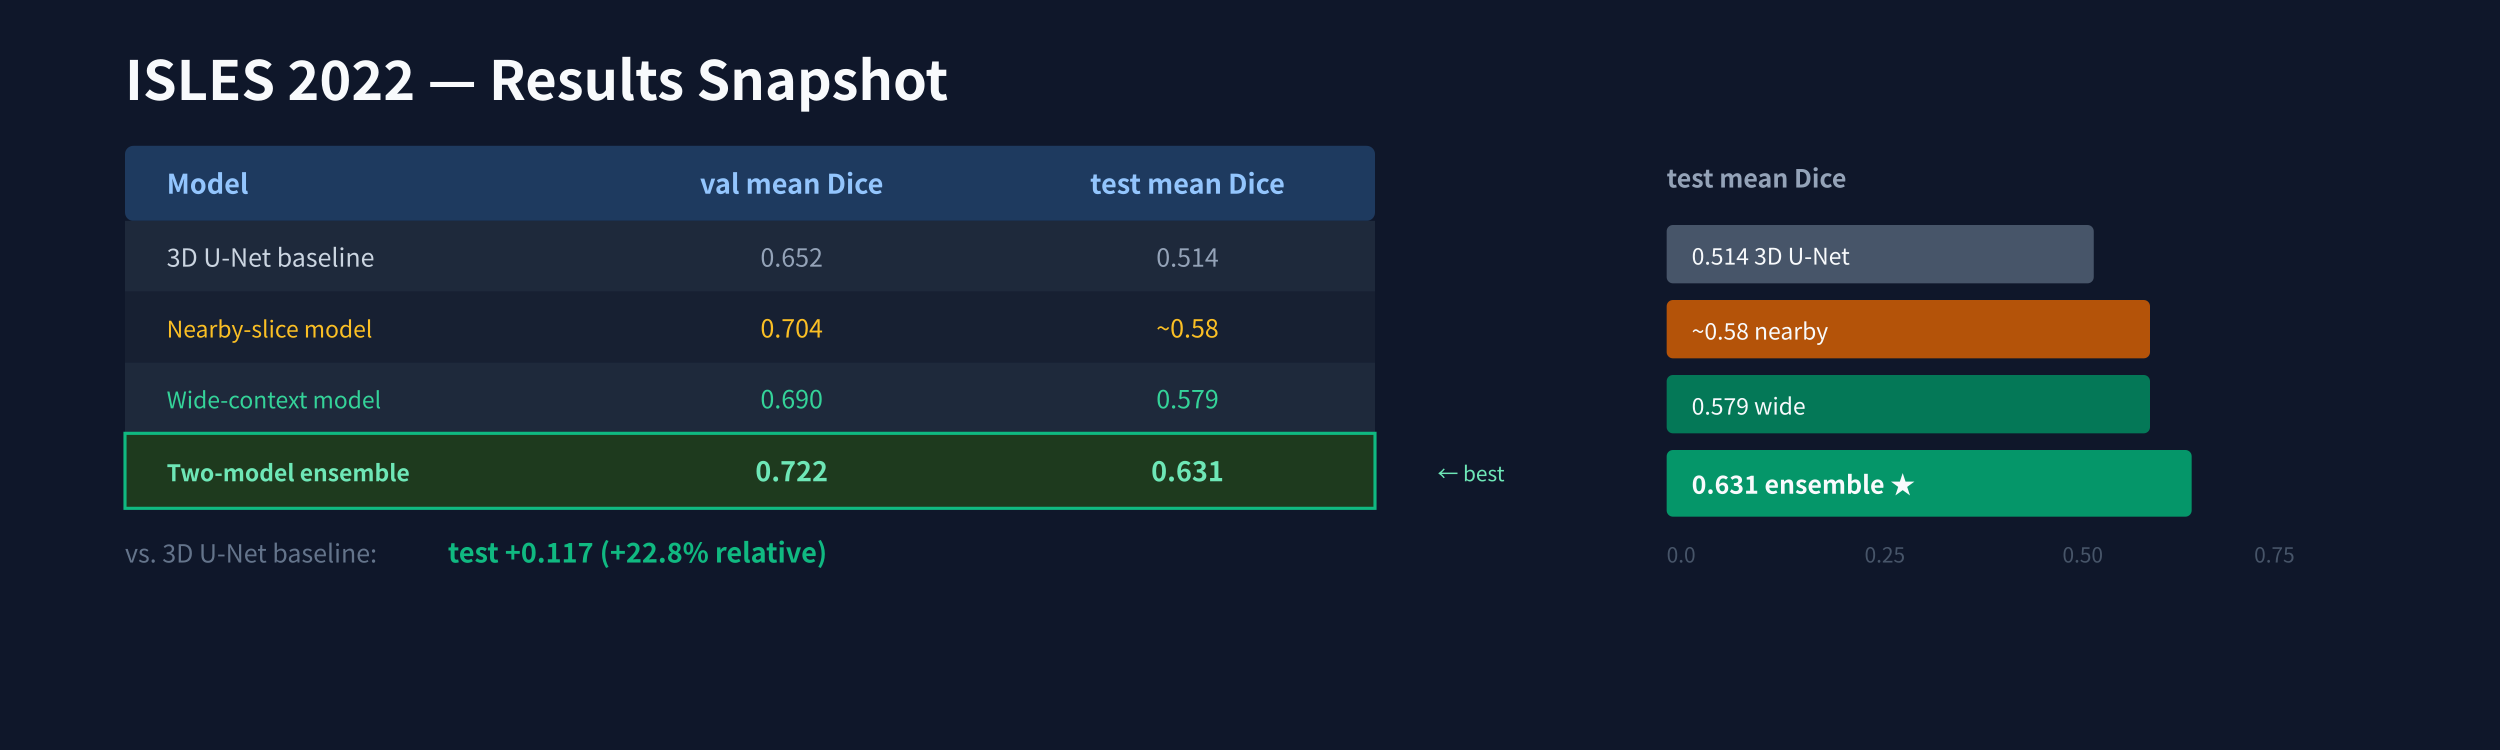
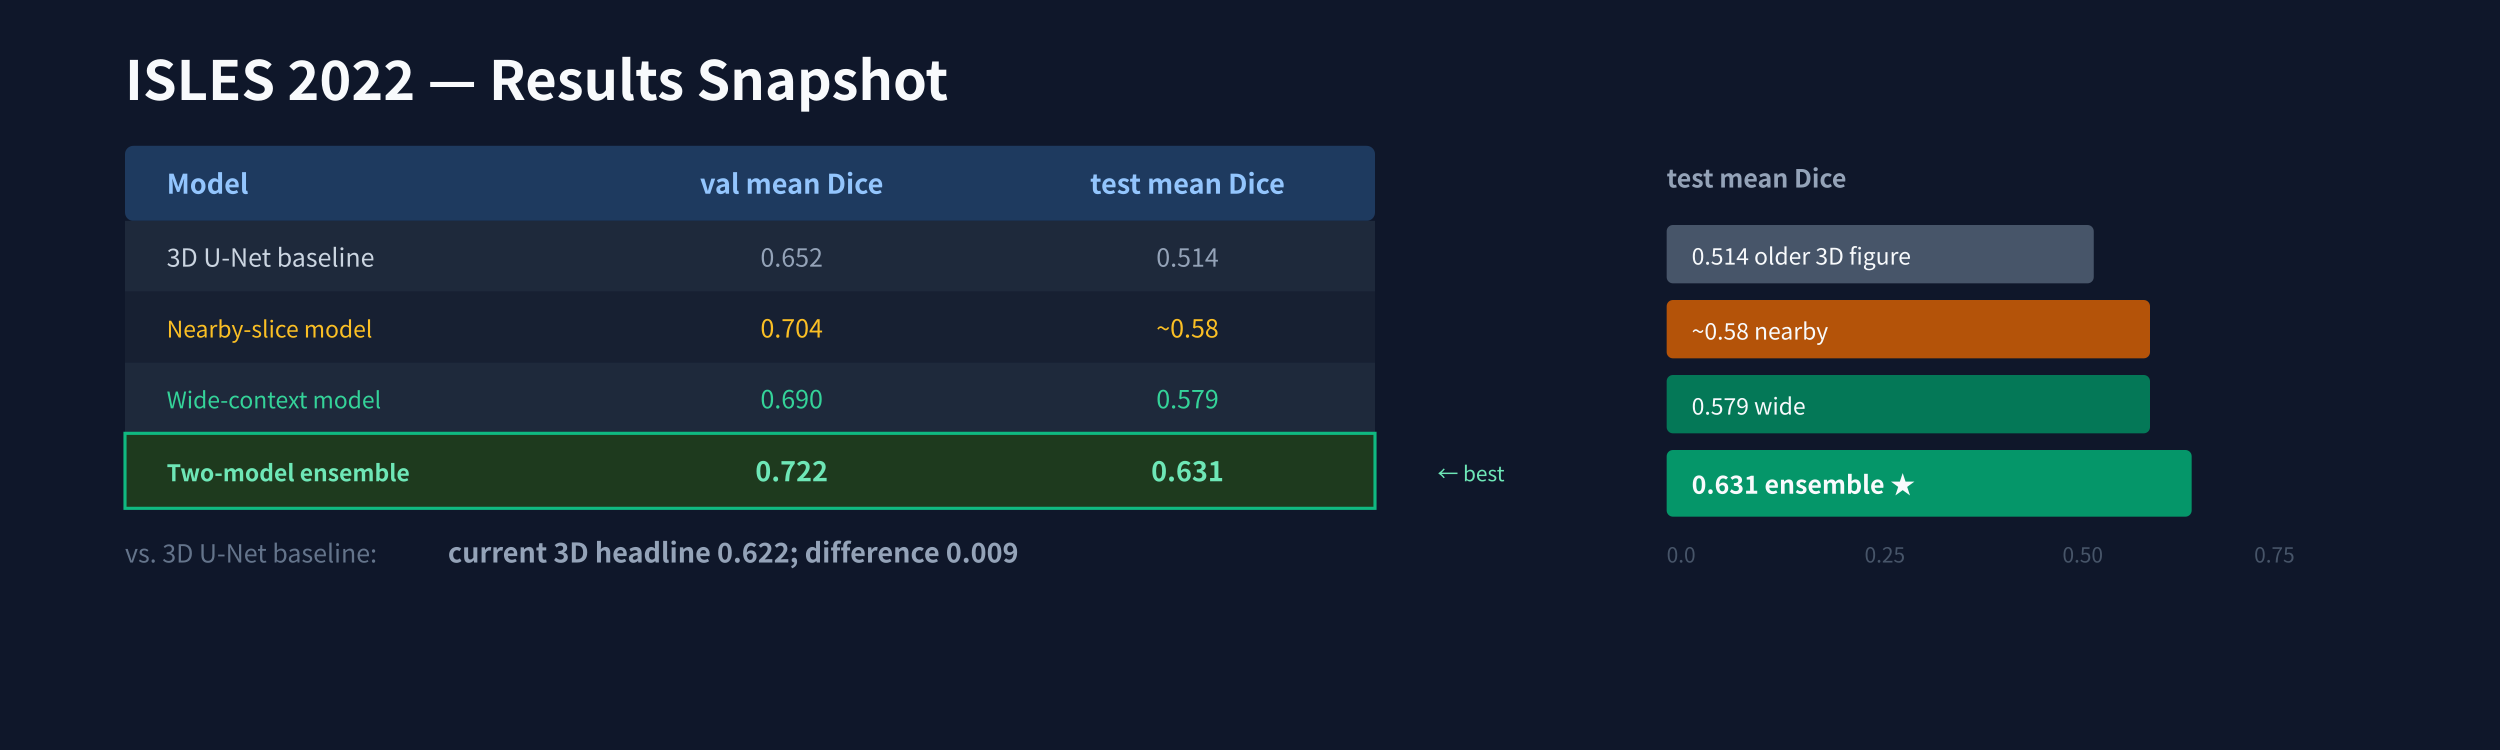
<svg xmlns="http://www.w3.org/2000/svg" width="100%" preserveAspectRatio="xMidYMid meet" viewBox="0 0 1200 360" role="img" aria-labelledby="title desc">
  <rect width="1200" height="360" fill="#0f172a" />
  <text x="60" y="48" fill="#f8fafc" font-family="'Hiragino Sans', 'Noto Sans CJK JP', Arial, Helvetica, sans-serif" font-size="26" font-weight="700">ISLES 2022 — Results Snapshot</text>
  <rect x="60" y="70" width="600" height="36" rx="4" fill="#1e3a5f" />
  <text x="80" y="93" fill="#93c5fd" font-family="'Hiragino Sans', 'Noto Sans CJK JP', Arial, Helvetica, sans-serif" font-size="13" font-weight="700">Model</text>
  <text x="380" y="93" fill="#93c5fd" font-family="'Hiragino Sans', 'Noto Sans CJK JP', Arial, Helvetica, sans-serif" font-size="13" font-weight="700" text-anchor="middle">val mean Dice</text>
  <text x="570" y="93" fill="#93c5fd" font-family="'Hiragino Sans', 'Noto Sans CJK JP', Arial, Helvetica, sans-serif" font-size="13" font-weight="700" text-anchor="middle">test mean Dice</text>
  <rect x="60" y="106" width="600" height="34" fill="#1e293b" />
  <text x="80" y="128" fill="#cbd5e1" font-family="'Hiragino Sans', 'Noto Sans CJK JP', Arial, Helvetica, sans-serif" font-size="12">3D U-Net baseline</text>
  <text x="380" y="128" fill="#94a3b8" font-family="'Hiragino Sans', 'Noto Sans CJK JP', Arial, Helvetica, sans-serif" font-size="12" text-anchor="middle">0.652</text>
  <text x="570" y="128" fill="#94a3b8" font-family="'Hiragino Sans', 'Noto Sans CJK JP', Arial, Helvetica, sans-serif" font-size="12" text-anchor="middle">0.514</text>
  <rect x="60" y="140" width="600" height="34" fill="#172032" />
  <text x="80" y="162" fill="#fbbf24" font-family="'Hiragino Sans', 'Noto Sans CJK JP', Arial, Helvetica, sans-serif" font-size="11">Nearby-slice model</text>
  <text x="380" y="162" fill="#fbbf24" font-family="'Hiragino Sans', 'Noto Sans CJK JP', Arial, Helvetica, sans-serif" font-size="12" text-anchor="middle">0.704</text>
  <text x="570" y="162" fill="#fbbf24" font-family="'Hiragino Sans', 'Noto Sans CJK JP', Arial, Helvetica, sans-serif" font-size="12" text-anchor="middle">~0.58</text>
  <rect x="60" y="174" width="600" height="34" fill="#1e293b" />
  <text x="80" y="196" fill="#34d399" font-family="'Hiragino Sans', 'Noto Sans CJK JP', Arial, Helvetica, sans-serif" font-size="11">Wide-context model</text>
  <text x="380" y="196" fill="#34d399" font-family="'Hiragino Sans', 'Noto Sans CJK JP', Arial, Helvetica, sans-serif" font-size="12" text-anchor="middle">0.690</text>
  <text x="570" y="196" fill="#34d399" font-family="'Hiragino Sans', 'Noto Sans CJK JP', Arial, Helvetica, sans-serif" font-size="12" text-anchor="middle">0.579</text>
  <rect x="60" y="208" width="600" height="36" rx="0" fill="#1e3a1e" stroke="#10b981" stroke-width="1.5" />
  <text x="80" y="231" fill="#6ee7b7" font-family="'Hiragino Sans', 'Noto Sans CJK JP', Arial, Helvetica, sans-serif" font-size="11" font-weight="700">Two-model ensemble</text>
  <text x="380" y="231" fill="#6ee7b7" font-family="'Hiragino Sans', 'Noto Sans CJK JP', Arial, Helvetica, sans-serif" font-size="13" font-weight="700" text-anchor="middle">0.722</text>
  <text x="570" y="231" fill="#6ee7b7" font-family="'Hiragino Sans', 'Noto Sans CJK JP', Arial, Helvetica, sans-serif" font-size="13" font-weight="700" text-anchor="middle">0.631</text>
  <text x="690" y="231" fill="#6ee7b7" font-family="'Hiragino Sans', 'Noto Sans CJK JP', Arial, Helvetica, sans-serif" font-size="10">← best</text>
  <text x="60" y="270" fill="#64748b" font-family="'Hiragino Sans', 'Noto Sans CJK JP', Arial, Helvetica, sans-serif" font-size="12">vs. 3D U-Net baseline:</text>
-   <text x="215" y="270" fill="#10b981" font-family="'Hiragino Sans', 'Noto Sans CJK JP', Arial, Helvetica, sans-serif" font-size="13" font-weight="700">test +0.117  (+22.8% relative)</text>
+   <text x="215" y="270" fill="#94a3b8" font-family="'Hiragino Sans', 'Noto Sans CJK JP', Arial, Helvetica, sans-serif" font-size="13" font-weight="700">current 3D headline 0.622; difference 0.009</text>
  <text x="800" y="90" fill="#94a3b8" font-family="'Hiragino Sans', 'Noto Sans CJK JP', Arial, Helvetica, sans-serif" font-size="12" font-weight="700">test mean Dice</text>
  <rect x="800" y="108" width="205" height="28" rx="3" fill="#475569" />
-   <text x="812" y="127" fill="#f8fafc" font-family="'Hiragino Sans', 'Noto Sans CJK JP', Arial, Helvetica, sans-serif" font-size="11">0.514  3D U-Net</text>
+   <text x="812" y="127" fill="#f8fafc" font-family="'Hiragino Sans', 'Noto Sans CJK JP', Arial, Helvetica, sans-serif" font-size="11">0.514 older 3D figure</text>
  <rect x="800" y="144" width="232" height="28" rx="3" fill="#b45309" />
  <text x="812" y="163" fill="#f8fafc" font-family="'Hiragino Sans', 'Noto Sans CJK JP', Arial, Helvetica, sans-serif" font-size="11">~0.58  nearby</text>
  <rect x="800" y="180" width="232" height="28" rx="3" fill="#047857" />
  <text x="812" y="199" fill="#f8fafc" font-family="'Hiragino Sans', 'Noto Sans CJK JP', Arial, Helvetica, sans-serif" font-size="11">0.579  wide</text>
  <rect x="800" y="216" width="252" height="32" rx="3" fill="#059669" />
  <text x="812" y="237" fill="#f8fafc" font-family="'Hiragino Sans', 'Noto Sans CJK JP', Arial, Helvetica, sans-serif" font-size="12" font-weight="700">0.631  ensemble ★</text>
  <text x="800" y="270" fill="#475569" font-family="'Hiragino Sans', 'Noto Sans CJK JP', Arial, Helvetica, sans-serif" font-size="10">0.0</text>
  <text x="895" y="270" fill="#475569" font-family="'Hiragino Sans', 'Noto Sans CJK JP', Arial, Helvetica, sans-serif" font-size="10">0.25</text>
  <text x="990" y="270" fill="#475569" font-family="'Hiragino Sans', 'Noto Sans CJK JP', Arial, Helvetica, sans-serif" font-size="10">0.50</text>
  <text x="1082" y="270" fill="#475569" font-family="'Hiragino Sans', 'Noto Sans CJK JP', Arial, Helvetica, sans-serif" font-size="10">0.75</text>
</svg>
